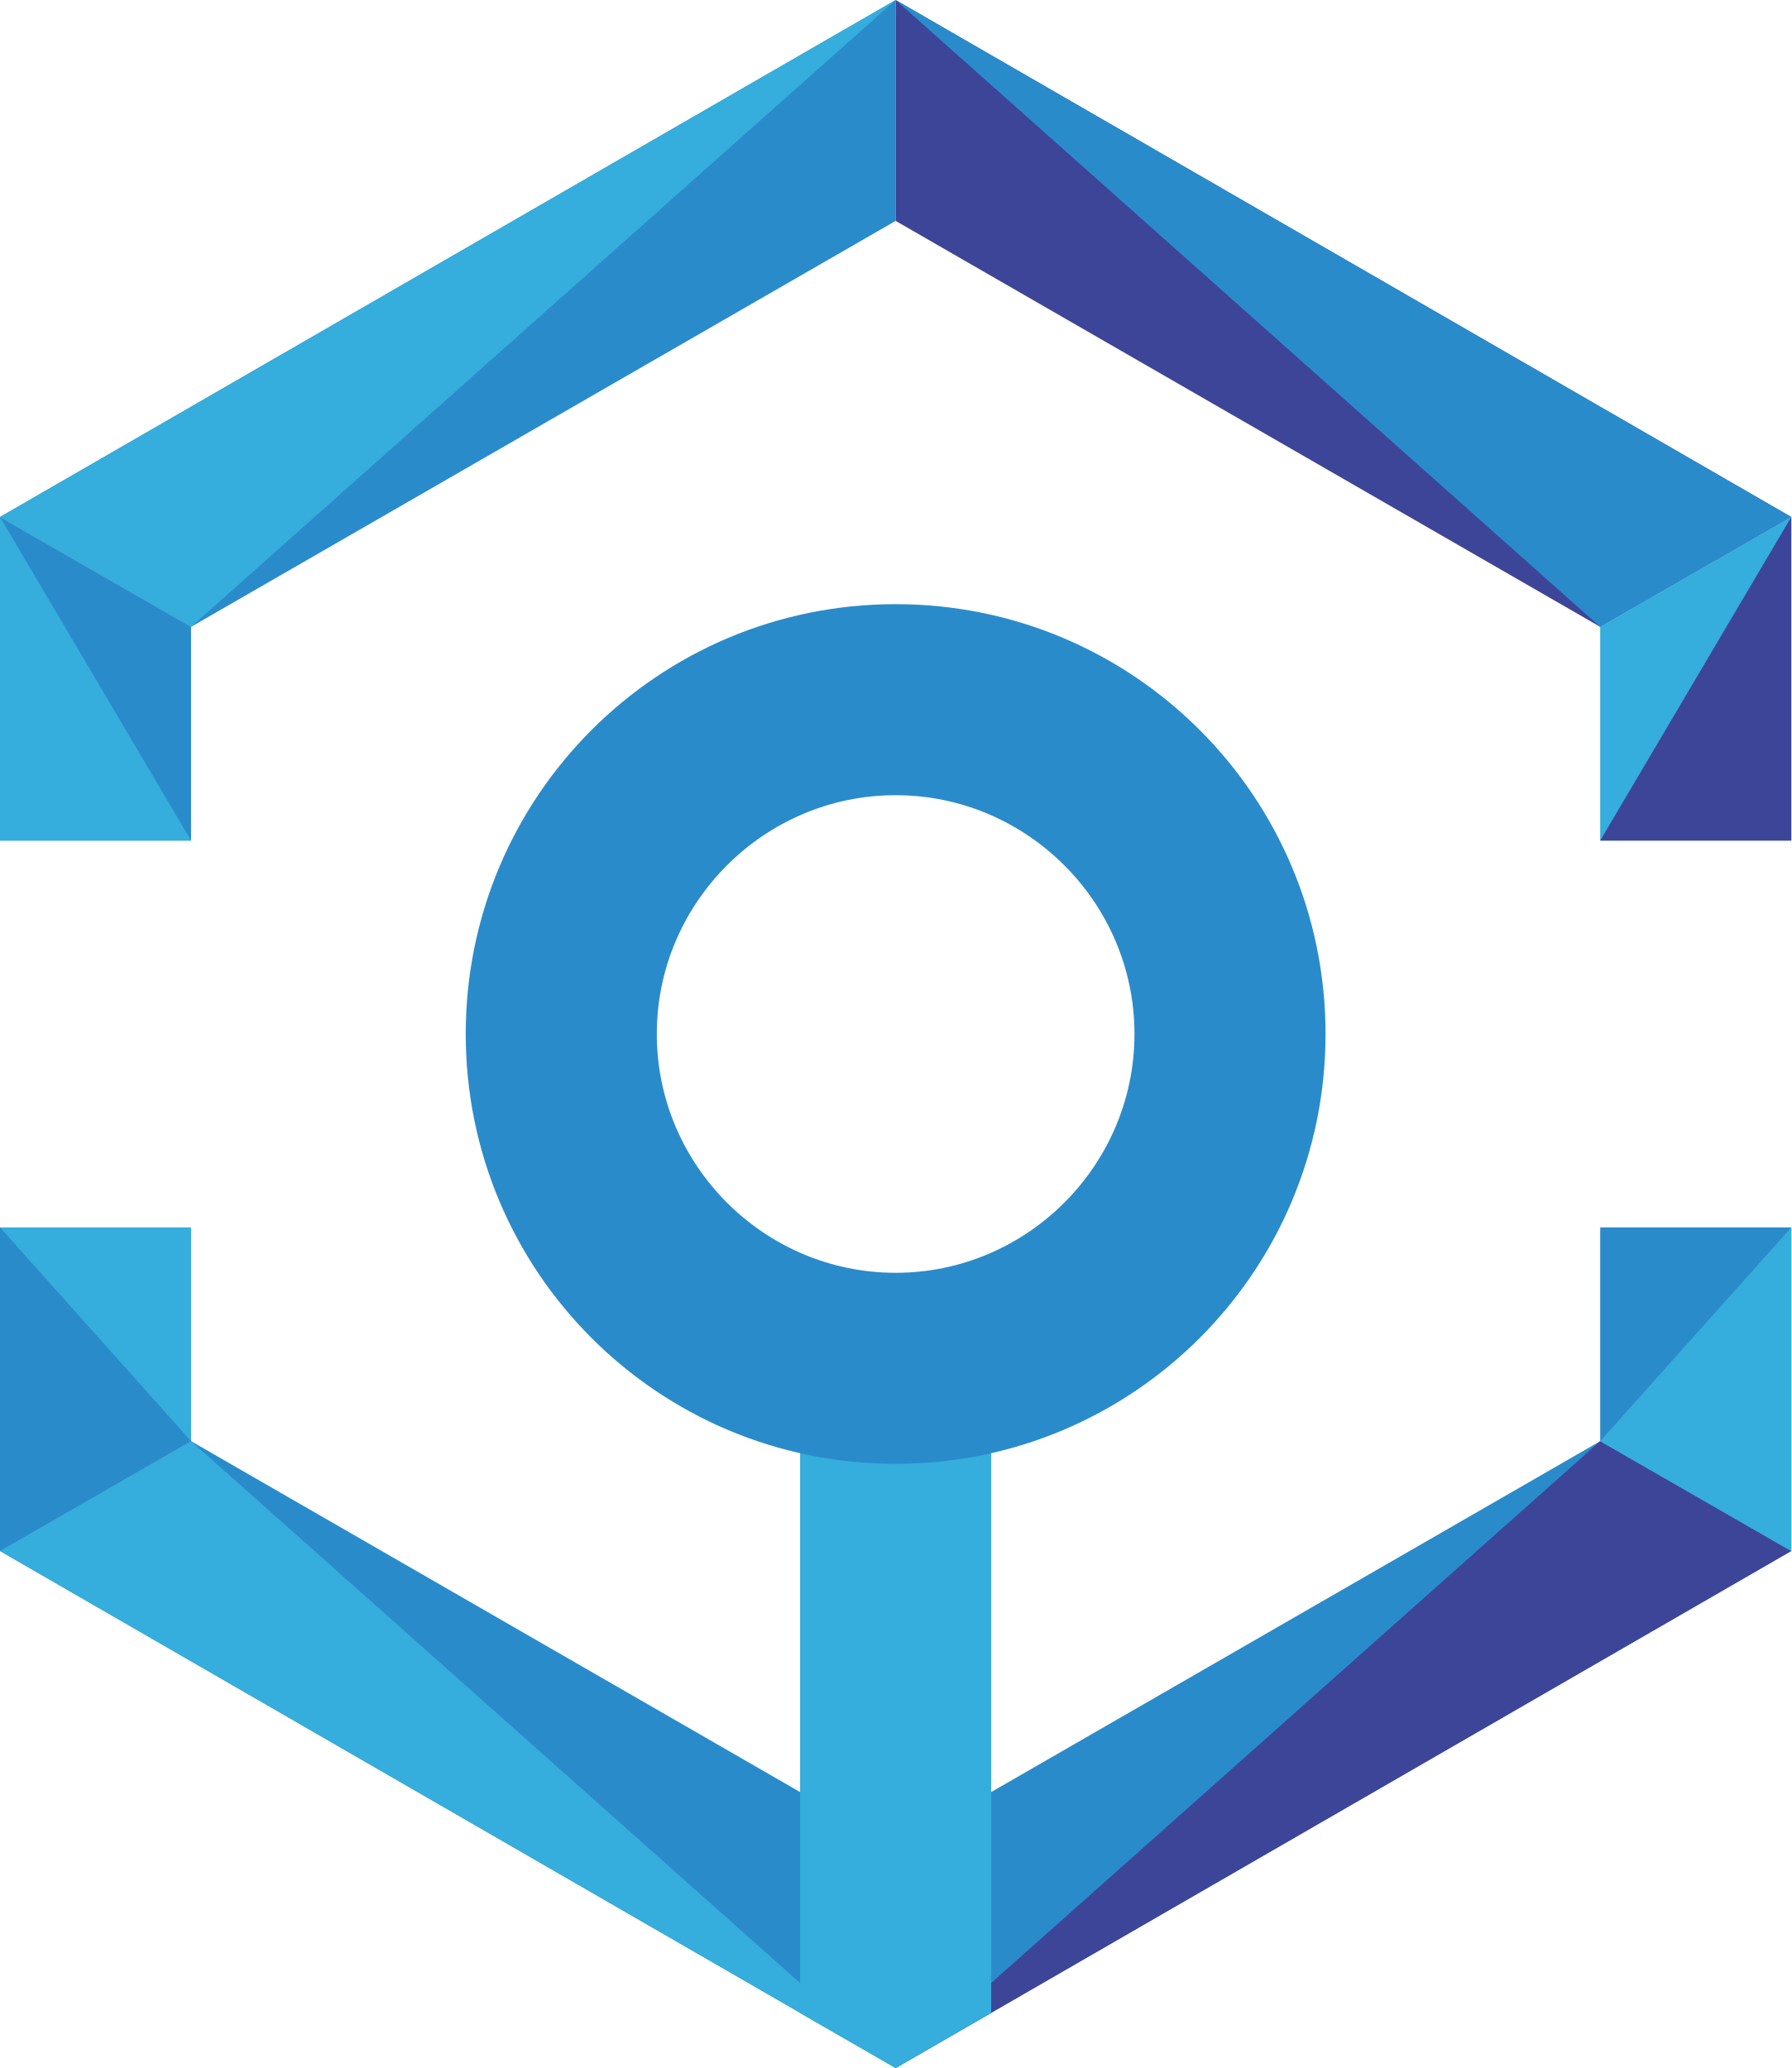
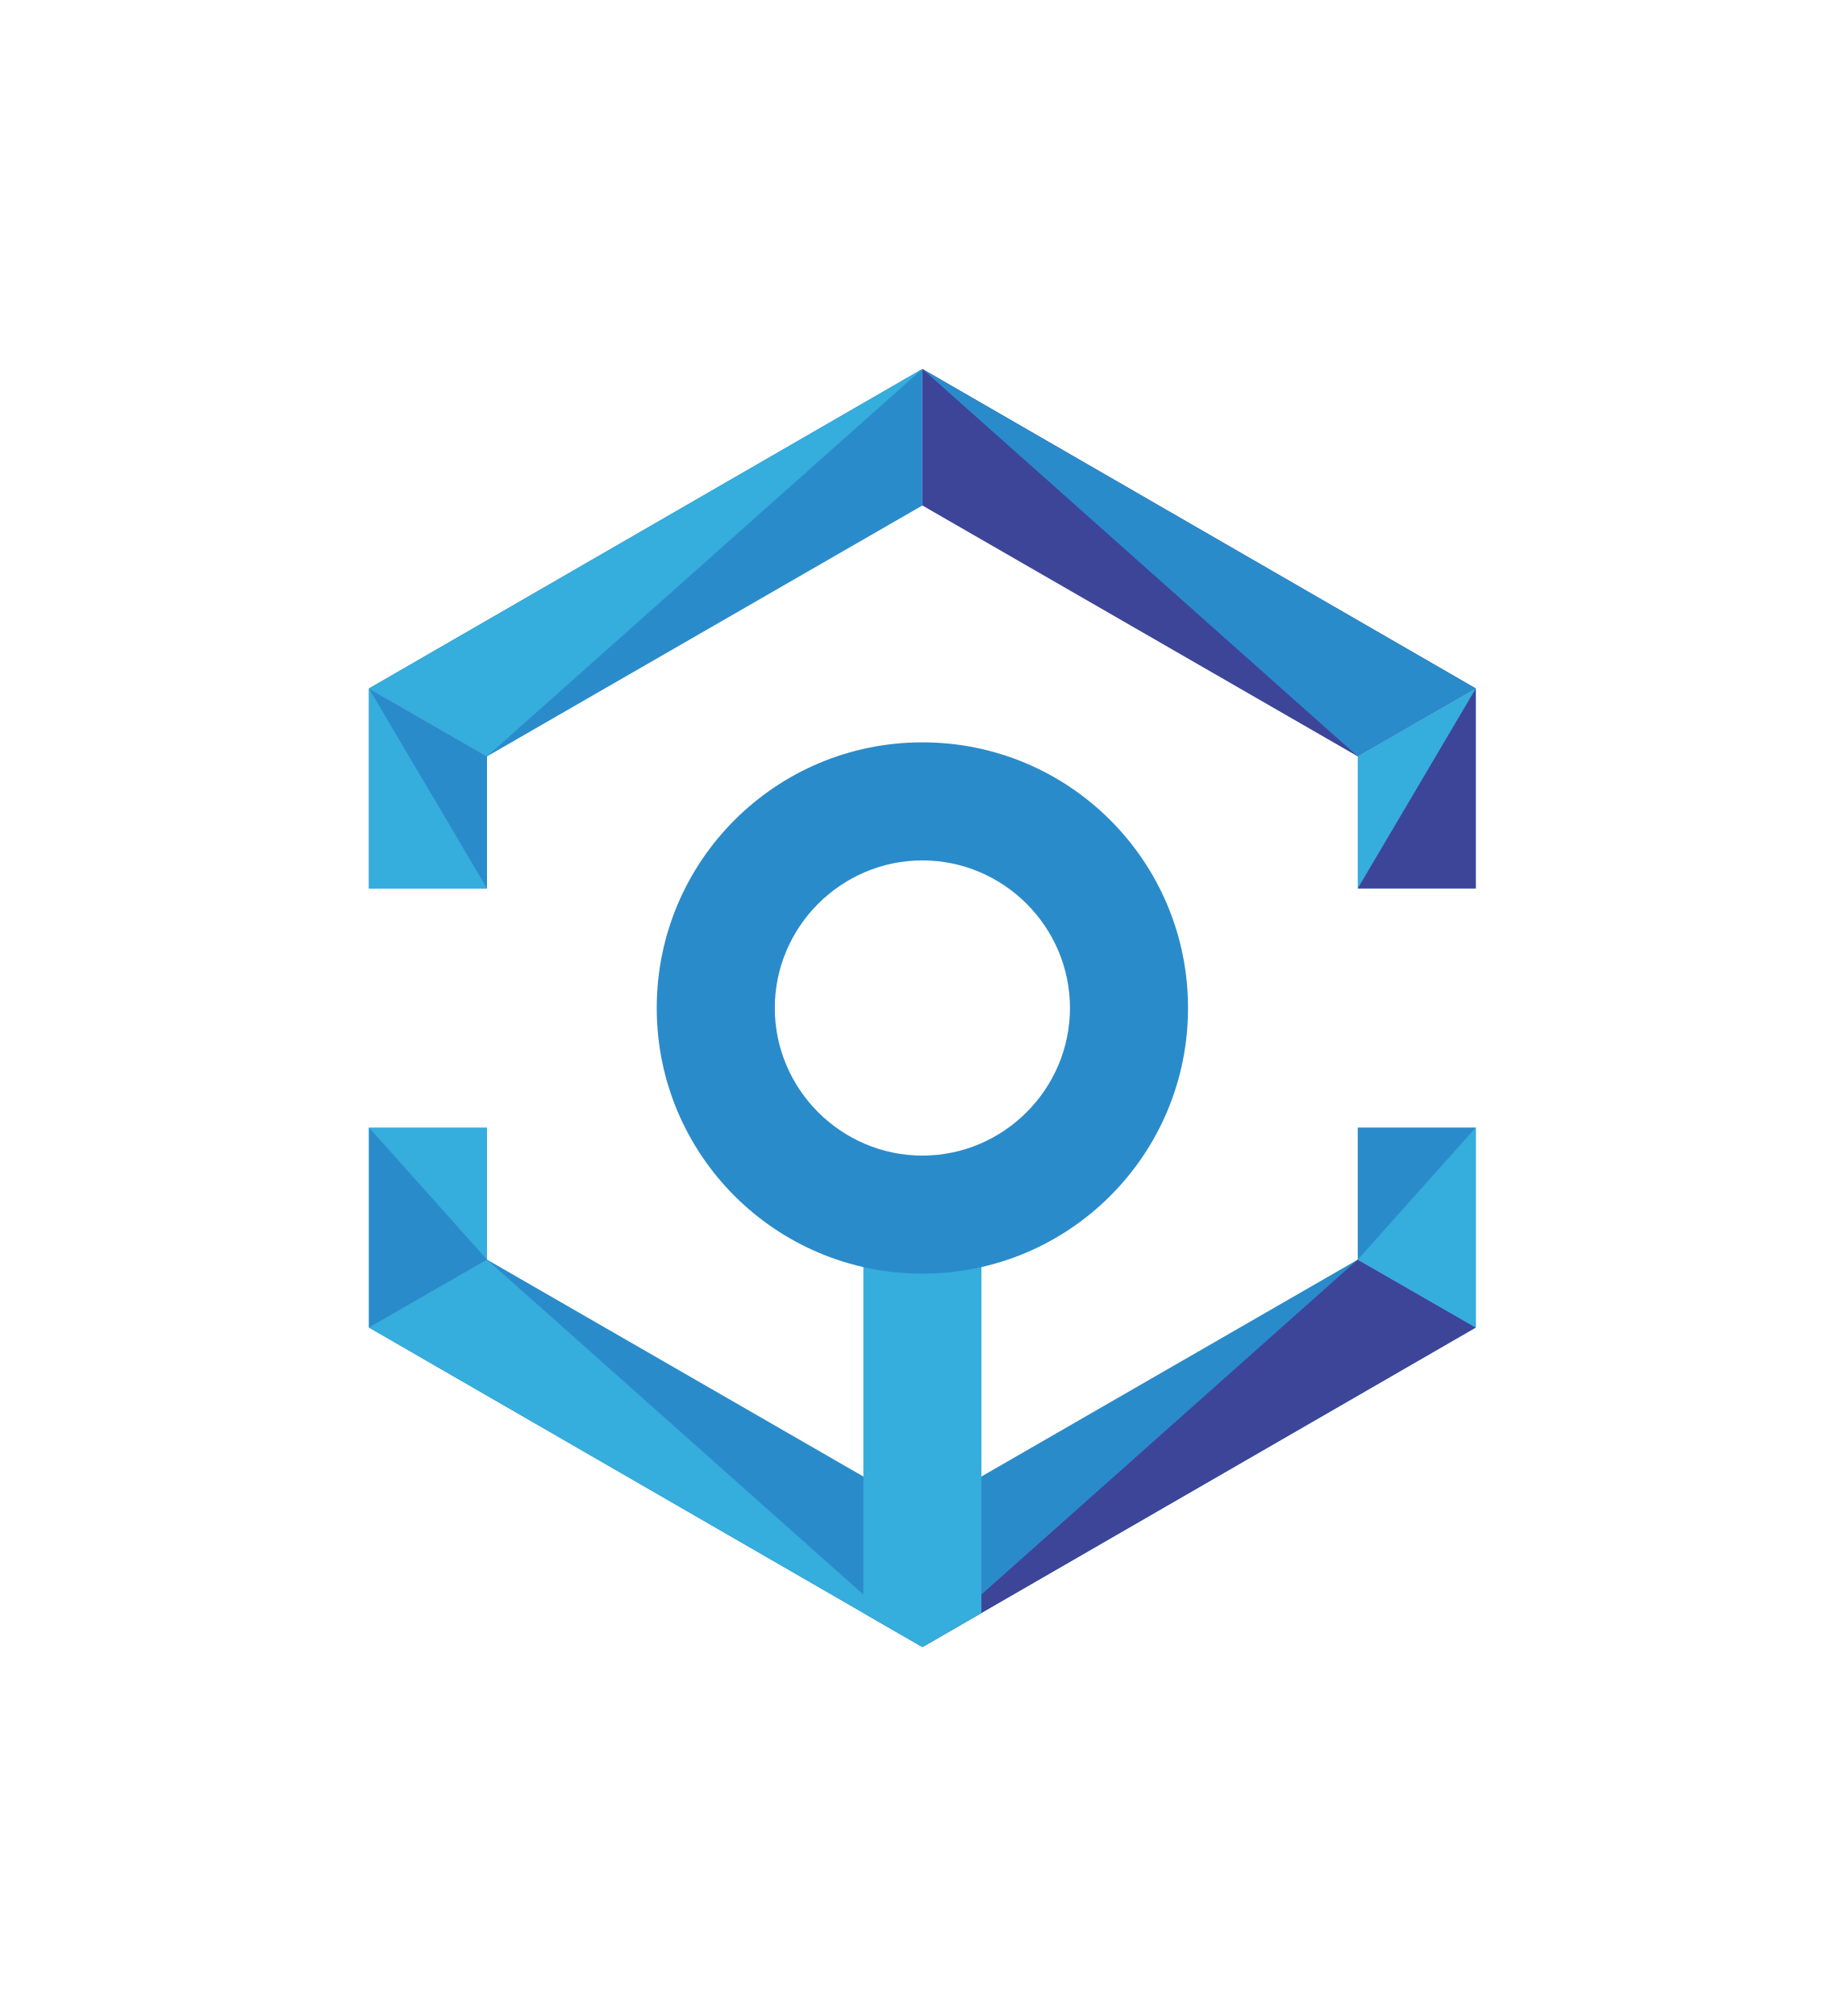
- <svg xmlns="http://www.w3.org/2000/svg" version="1.1" class="logo-icon" x="0px" y="0px" viewBox="0 0 150 173.2" style="enable-background:new 0 0 150 173.2;" xml:space="preserve">
+ <svg xmlns="http://www.w3.org/2000/svg" version="1.1" class="logo-icon" x="0px" y="0px" viewBox="-50 -50 250 273.2" style="enable-background:new 0 0 150 173.2;" xml:space="preserve">
  <style type="text/css">
								.lst0{fill:#2A8BCB;}
								.lst1{fill:#35ADDD;}
								.lst2{fill:#3D4599;}
							</style>
  <g>
    <g>
      <polygon class="lst0" points="75,0 0,43.3 16,52.5 75,18.5   " />
      <polygon class="lst1" points="75,0 0,43.3 16,52.5   " />
      <polygon class="lst2" points="75,0 150,43.3 134,52.5 75,18.5   " />
      <polygon class="lst0" points="75,0 150,43.3 134,52.5   " />
      <polygon class="lst0" points="16,52.5 16,70.4 0,70.4 0,43.3   " />
      <polygon class="lst1" points="16,70.4 0,70.4 0,43.3   " />
      <polygon class="lst1" points="134,52.5 134,70.4 150,70.4 150,43.3   " />
      <polygon class="lst2" points="134,70.4 150,70.4 150,43.3   " />
    </g>
    <polygon class="lst0" points="75,173.2 0,129.9 16,120.7 75,154.7  " />
    <polygon class="lst1" points="75,173.2 0,129.9 16,120.7  " />
    <polygon class="lst0" points="75,173.2 150,129.9 134,120.7 75,154.7  " />
    <polygon class="lst2" points="75,173.2 150,129.9 134,120.7  " />
    <g>
      <polygon class="lst0" points="134,120.7 134,102.8 150,102.8 150,129.9   " />
      <polygon class="lst1" points="134,120.7 150,102.8 150,129.9   " />
    </g>
    <g>
      <polygon class="lst1" points="16,120.7 16,102.8 0,102.8 0,129.9   " />
      <polygon class="lst0" points="16,120.7 0,102.8 0,129.9   " />
    </g>
    <polygon class="lst1" points="83,168.6 83,114 75,118.7 67,114 67,168.6 75,173.2  " />
    <path class="lst0" d="M75,50.6c-19.9,0-36,16.1-36,36s16.1,36,36,36c19.9,0,36-16.1,36-36S94.9,50.6,75,50.6z M75,106.6         c-11,0-20-9-20-20c0-11,9-20,20-20s20,9,20,20C95,97.6,86,106.6,75,106.6z" />
  </g>
</svg>
